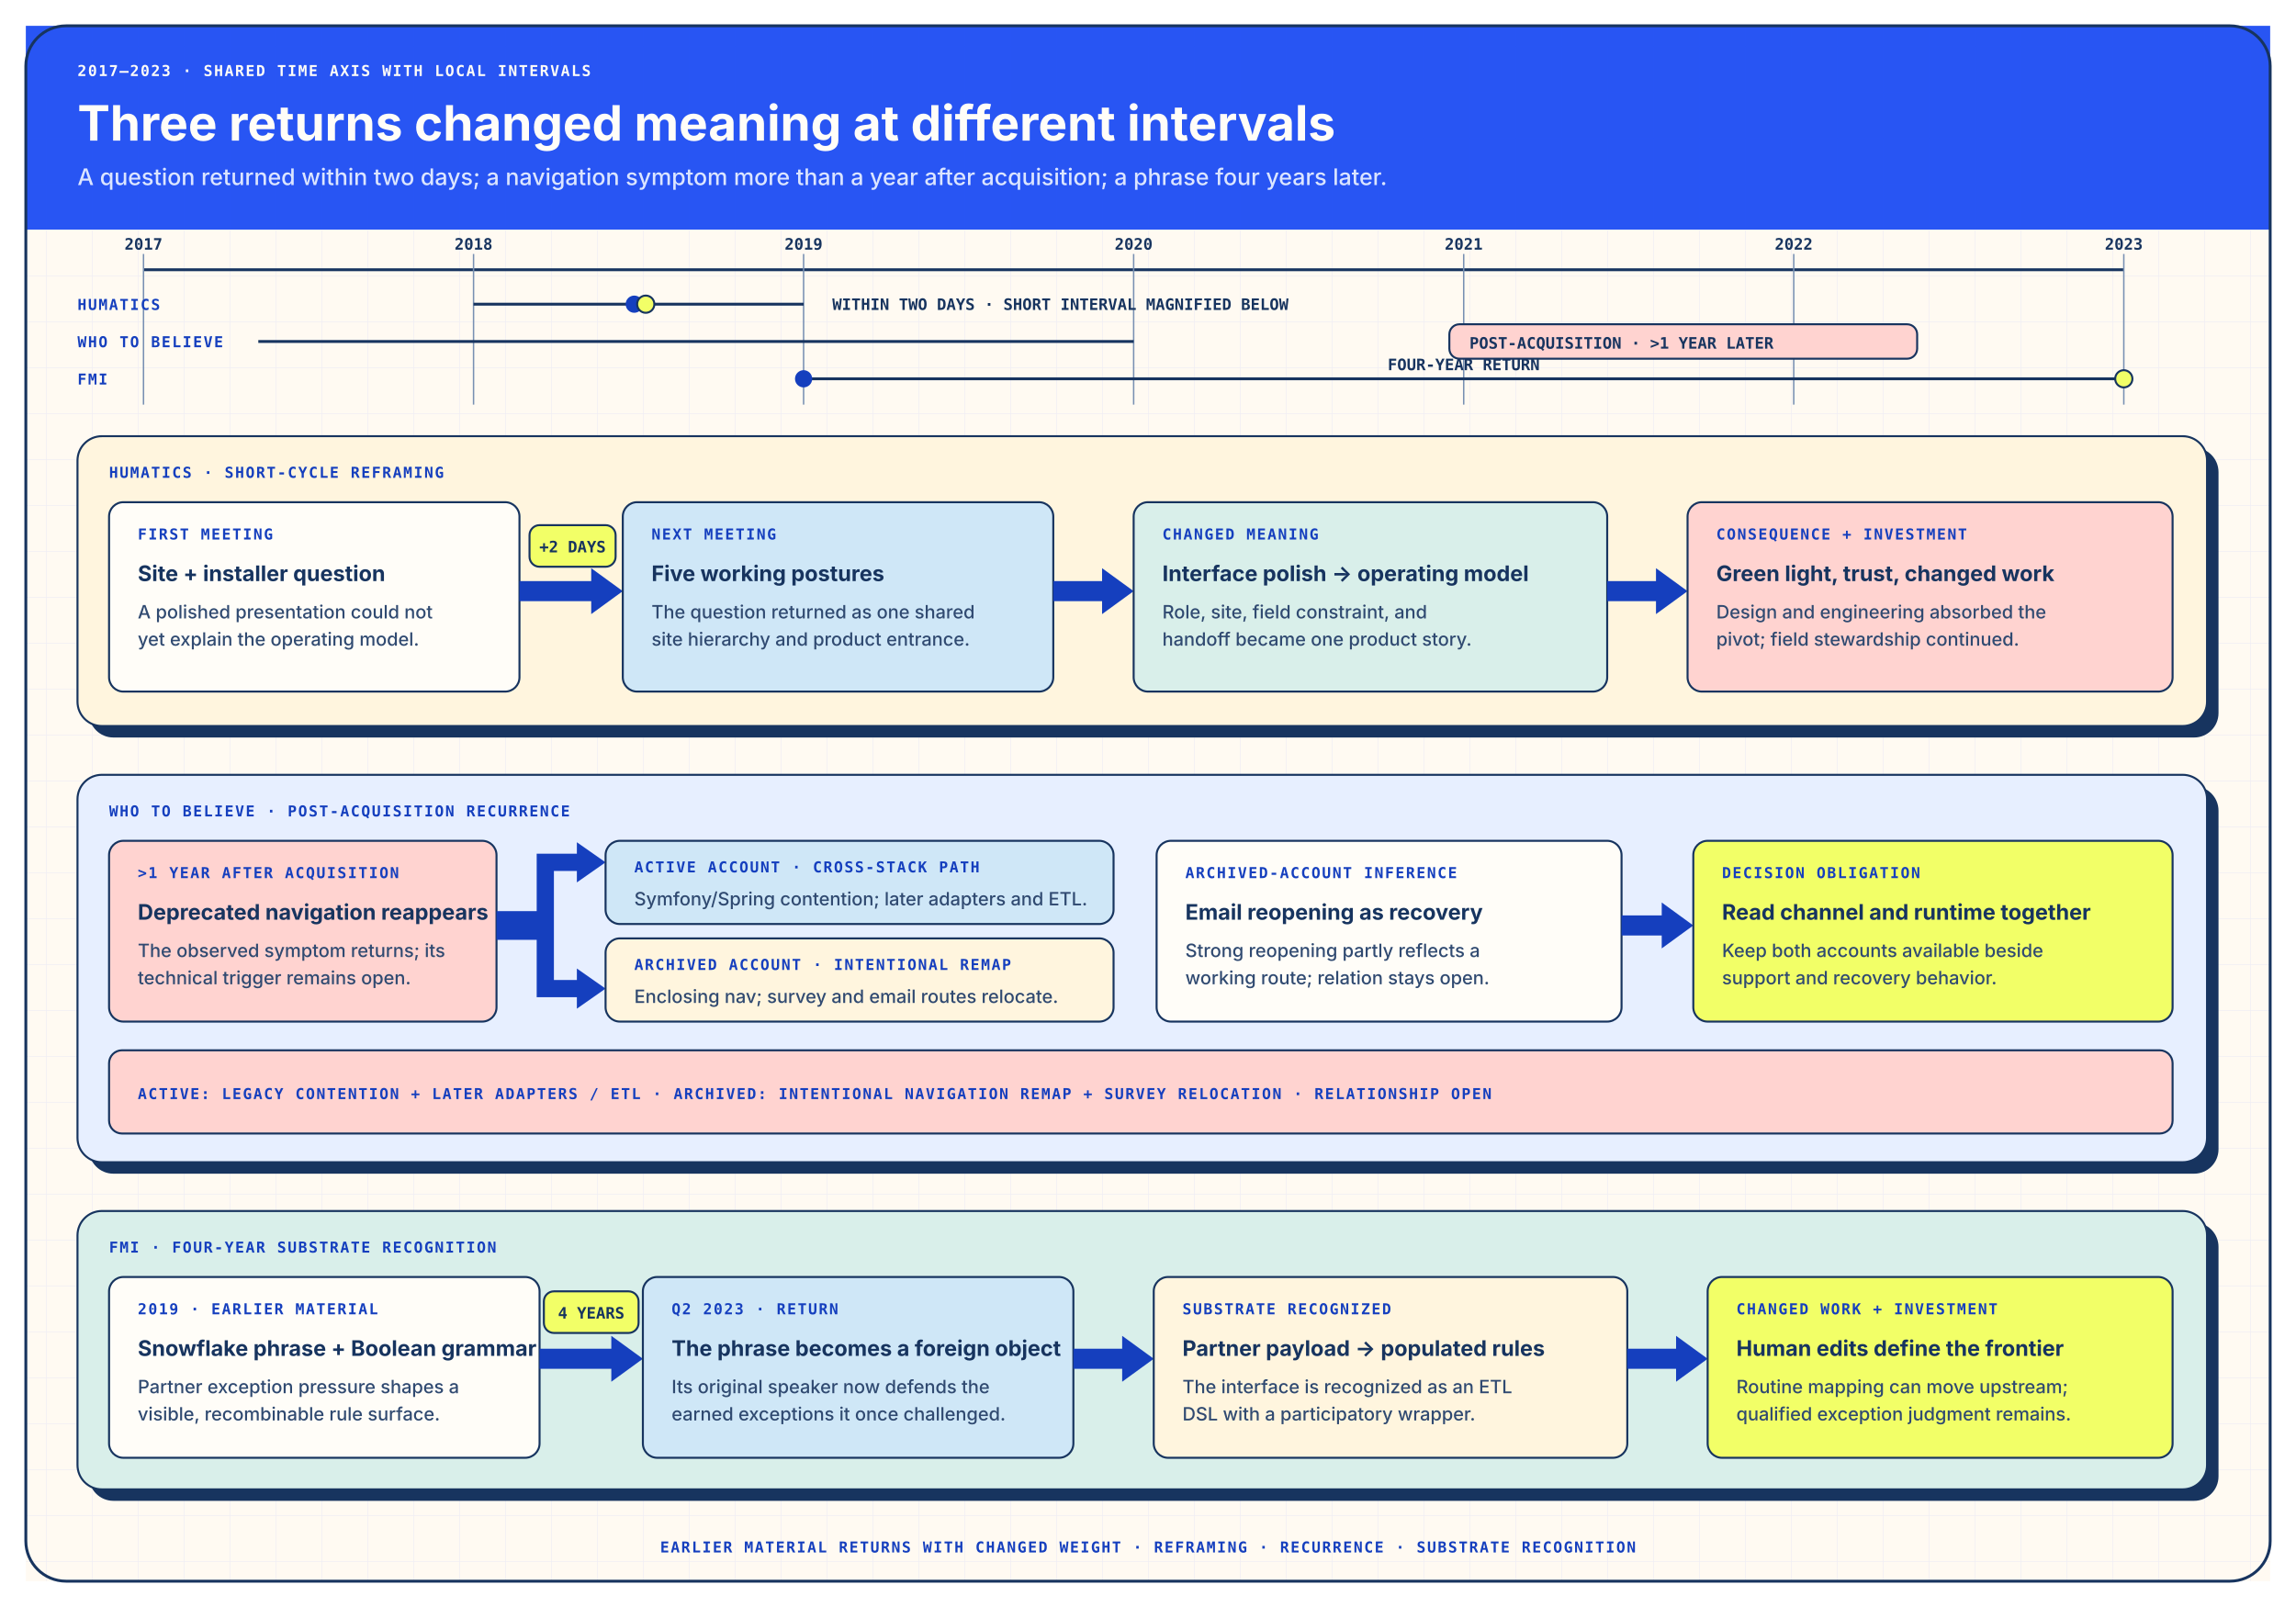
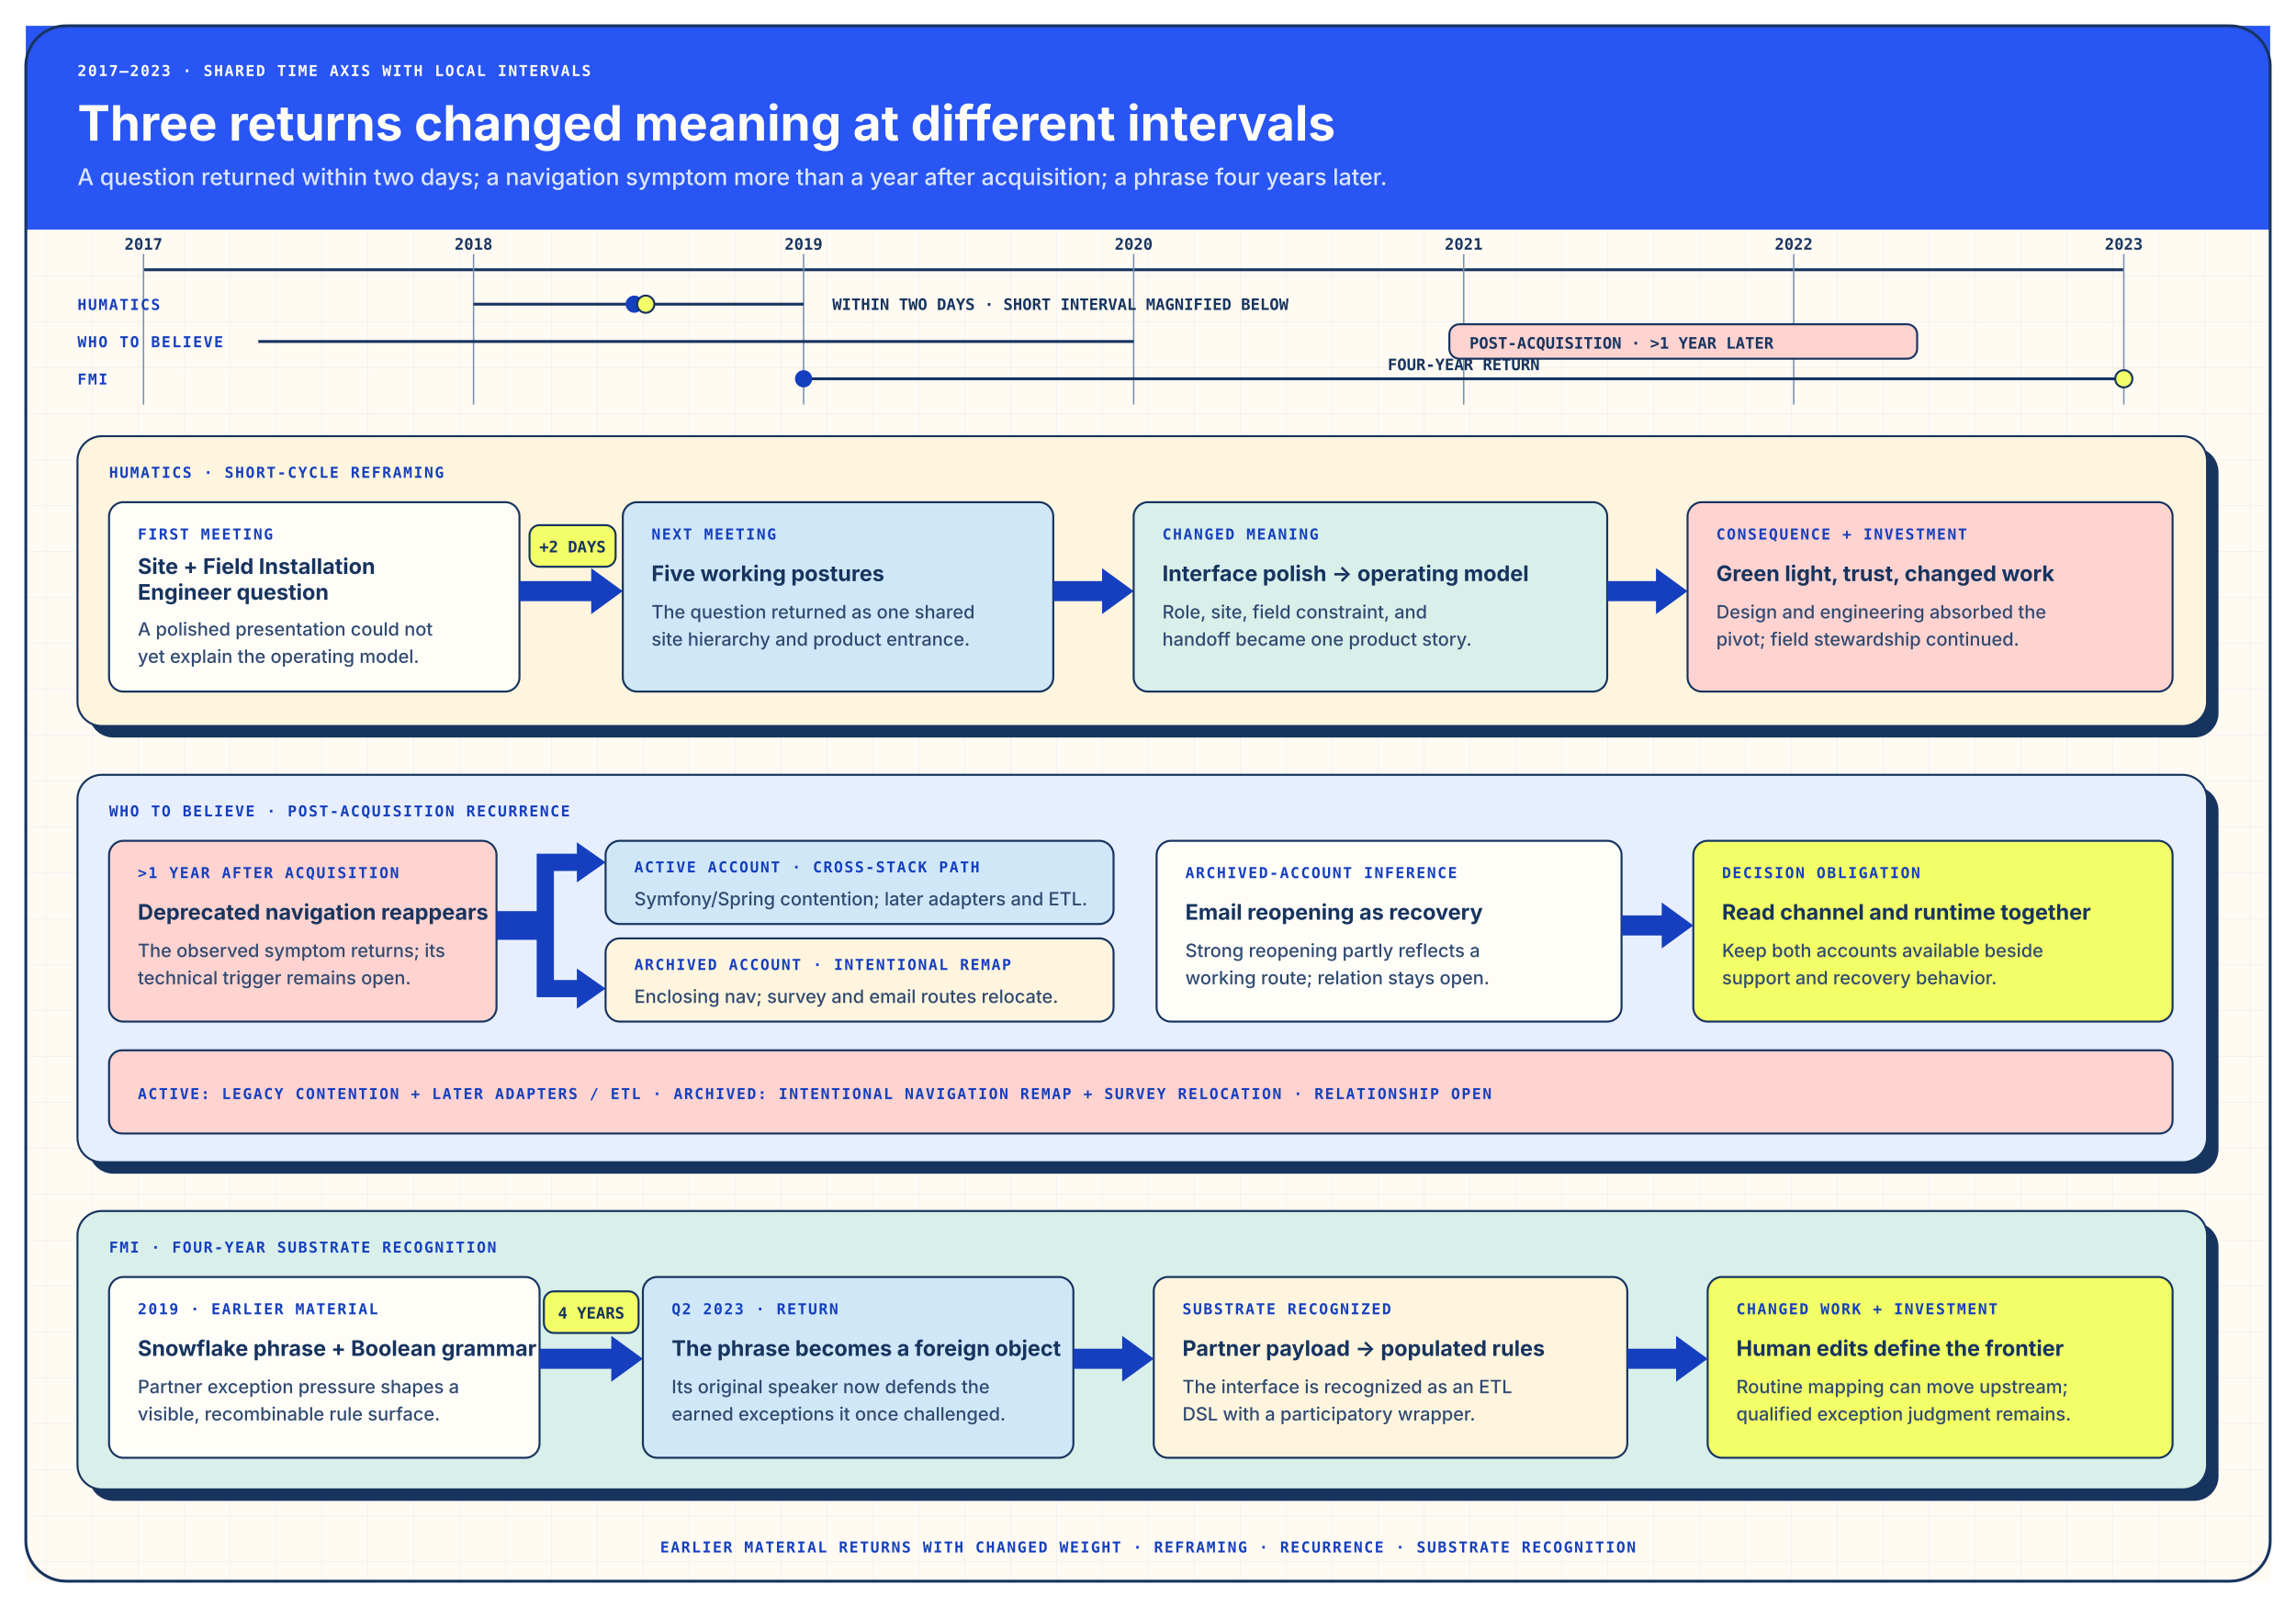
<svg xmlns="http://www.w3.org/2000/svg" width="1600" height="1120" viewBox="0 0 1600 1120" role="img" aria-labelledby="return-motion-title return-motion-desc">
  <defs>
    <pattern id="return-grid" width="32" height="32" patternUnits="userSpaceOnUse">
      <path d="M32 0H0V32" fill="none" stroke="#2855f3" stroke-opacity=".07" />
    </pattern>
    <style>
      .field{fill:#fffaf2}.panel{fill:#fffdf8}.cream{fill:#fff5de}.powder{fill:#cfe7f7}.sea{fill:#d9efea}.blush{fill:#ffd3d0}.pale{fill:#e7efff}.acid{fill:#f2ff67}.coral{fill:#fa7065}.cobalt{fill:#2855f3}.deep{fill:#153fbe}.ink-fill{fill:#17345f}.shadow{fill:#17345f}.outline{stroke:#17345f;stroke-width:2;fill:none}.soft{stroke:#17345f;stroke-width:1.4}.axis{stroke:#17345f;stroke-width:2}.guide{stroke:#7890b2;stroke-width:1}.title{font:700 34px/1.1 system-ui,-apple-system,BlinkMacSystemFont,"Segoe UI",sans-serif;fill:#fffdf8}.subtitle{font:500 16px/1.35 system-ui,-apple-system,BlinkMacSystemFont,"Segoe UI",sans-serif;fill:#dbe5ff}.lane-title{font:750 18px/1.2 system-ui,-apple-system,BlinkMacSystemFont,"Segoe UI",sans-serif;fill:#17345f}.card-title{font:700 15px/1.25 system-ui,-apple-system,BlinkMacSystemFont,"Segoe UI",sans-serif;fill:#17345f}.body{font:500 12.8px/1.4 system-ui,-apple-system,BlinkMacSystemFont,"Segoe UI",sans-serif;fill:#304a71}.micro{font:750 10.5px/1.2 ui-monospace,SFMono-Regular,Menlo,Consolas,monospace;letter-spacing:1px;fill:#153fbe}.micro-on{font:750 10.5px/1.2 ui-monospace,SFMono-Regular,Menlo,Consolas,monospace;letter-spacing:1px;fill:#fffdf8}.year{font:700 11px/1.2 ui-monospace,SFMono-Regular,Menlo,Consolas,monospace;fill:#17345f}.note{font:650 13px/1.35 system-ui,-apple-system,BlinkMacSystemFont,"Segoe UI",sans-serif;fill:#17345f}
    </style>
  </defs>
  <g aria-hidden="true">
    <rect class="field" x="18" y="18" width="1564" height="1084" />
    <rect x="18" y="18" width="1564" height="1084" fill="url(#return-grid)" />
    <rect class="cobalt" x="18" y="18" width="1564" height="142" />
    <rect x="18" y="18" width="1564" height="142" fill="url(#return-grid)" />
  </g>
  <rect class="outline" x="18" y="18" width="1564" height="1084" rx="28" />
  <g role="group" aria-labelledby="return-heading">
    <text class="micro-on" x="54" y="53">2017–2023 · SHARED TIME AXIS WITH LOCAL INTERVALS</text>
    <text class="title" x="54" y="98">Three returns changed meaning at different intervals</text>
    <text class="subtitle" x="54" y="129">A question returned within two days; a navigation symptom more than a year after acquisition; a phrase four years later.</text>
  </g>
  <g role="group" aria-labelledby="shared-time-title">
    <line class="axis" x1="100" y1="188" x2="1480" y2="188" />
    <g aria-hidden="true">
      <line class="guide" x1="100" y1="177" x2="100" y2="282" />
      <line class="guide" x1="330" y1="177" x2="330" y2="282" />
      <line class="guide" x1="560" y1="177" x2="560" y2="282" />
      <line class="guide" x1="790" y1="177" x2="790" y2="282" />
      <line class="guide" x1="1020" y1="177" x2="1020" y2="282" />
      <line class="guide" x1="1250" y1="177" x2="1250" y2="282" />
      <line class="guide" x1="1480" y1="177" x2="1480" y2="282" />
    </g>
    <text class="year" x="100" y="174" text-anchor="middle">2017</text>
    <text class="year" x="330" y="174" text-anchor="middle">2018</text>
    <text class="year" x="560" y="174" text-anchor="middle">2019</text>
    <text class="year" x="790" y="174" text-anchor="middle">2020</text>
    <text class="year" x="1020" y="174" text-anchor="middle">2021</text>
    <text class="year" x="1250" y="174" text-anchor="middle">2022</text>
    <text class="year" x="1480" y="174" text-anchor="middle">2023</text>
    <text class="micro" x="54" y="216">HUMATICS</text>
    <line class="axis" x1="330" y1="212" x2="560" y2="212" />
    <circle class="deep" cx="442" cy="212" r="6" />
    <circle class="acid soft" cx="450" cy="212" r="6" />
    <text class="year" x="580" y="216">WITHIN TWO DAYS · SHORT INTERVAL MAGNIFIED BELOW</text>
    <text class="micro" x="54" y="242">WHO TO BELIEVE</text>
    <line class="axis" x1="180" y1="238" x2="790" y2="238" />
    <rect class="blush soft" x="1010" y="226" width="326" height="24" rx="7" />
    <text class="year" x="1024" y="243">POST-ACQUISITION · &gt;1 YEAR LATER</text>
    <text class="micro" x="54" y="268">FMI</text>
    <line class="axis" x1="560" y1="264" x2="1480" y2="264" />
    <circle class="deep" cx="560" cy="264" r="6" />
    <circle class="acid soft" cx="1480" cy="264" r="6" />
    <text class="year" x="1020" y="258" text-anchor="middle">FOUR-YEAR RETURN</text>
  </g>
  <g role="group" aria-labelledby="humatics-return-title">
    <rect class="shadow" x="62" y="312" width="1484" height="202" rx="17" />
    <rect class="cream soft" x="54" y="304" width="1484" height="202" rx="17" />
    <text class="micro" x="76" y="333">HUMATICS · SHORT-CYCLE REFRAMING</text>
    <rect class="panel soft" x="76" y="350" width="286" height="132" rx="10" />
    <text class="micro" x="96" y="376">FIRST MEETING</text>
-     <text class="card-title" x="96" y="405">Site + installer question</text>
-     <text class="body" x="96" y="431">
+     <text class="card-title" x="96" y="400">
+       <tspan x="96">Site + Field Installation</tspan>
+       <tspan x="96" dy="18">Engineer question</tspan>
+     </text>
+     <text class="body" x="96" y="443">
      <tspan x="96">A polished presentation could not</tspan>
      <tspan x="96" dy="19">yet explain the operating model.</tspan>
    </text>
    <path class="deep" aria-hidden="true" d="M362 405h50v-9l22 16-22 16v-9h-50z" />
    <rect class="acid soft" x="369" y="366" width="60" height="29" rx="7" />
    <text class="year" x="399" y="385" text-anchor="middle">+2 DAYS</text>
    <rect class="powder soft" x="434" y="350" width="300" height="132" rx="10" />
    <text class="micro" x="454" y="376">NEXT MEETING</text>
    <text class="card-title" x="454" y="405">Five working postures</text>
    <text class="body" x="454" y="431">
      <tspan x="454">The question returned as one shared</tspan>
      <tspan x="454" dy="19">site hierarchy and product entrance.</tspan>
    </text>
    <path class="deep" aria-hidden="true" d="M734 405h34v-9l22 16-22 16v-9h-34z" />
    <rect class="sea soft" x="790" y="350" width="330" height="132" rx="10" />
    <text class="micro" x="810" y="376">CHANGED MEANING</text>
    <text class="card-title" x="810" y="405">Interface polish → operating model</text>
    <text class="body" x="810" y="431">
      <tspan x="810">Role, site, field constraint, and</tspan>
      <tspan x="810" dy="19">handoff became one product story.</tspan>
    </text>
    <path class="deep" aria-hidden="true" d="M1120 405h34v-9l22 16-22 16v-9h-34z" />
    <rect class="blush soft" x="1176" y="350" width="338" height="132" rx="10" />
    <text class="micro" x="1196" y="376">CONSEQUENCE + INVESTMENT</text>
    <text class="card-title" x="1196" y="405">Green light, trust, changed work</text>
    <text class="body" x="1196" y="431">
      <tspan x="1196">Design and engineering absorbed the</tspan>
      <tspan x="1196" dy="19">pivot; field stewardship continued.</tspan>
    </text>
  </g>
  <g role="group" aria-labelledby="wtb-return-title">
    <rect class="shadow" x="62" y="548" width="1484" height="270" rx="17" />
    <rect class="pale soft" x="54" y="540" width="1484" height="270" rx="17" />
    <text class="micro" x="76" y="569">WHO TO BELIEVE · POST-ACQUISITION RECURRENCE</text>
    <rect class="blush soft" x="76" y="586" width="270" height="126" rx="10" />
    <text class="micro" x="96" y="612">&gt;1 YEAR AFTER ACQUISITION</text>
    <text class="card-title" x="96" y="641">Deprecated navigation reappears</text>
    <text class="body" x="96" y="667">
      <tspan x="96">The observed symptom returns; its</tspan>
      <tspan x="96" dy="19">technical trigger remains open.</tspan>
    </text>
    <path class="deep" aria-hidden="true" d="M346 635h28v-40h28v-8l20 14-20 14v-8h-16v76h16v-8l20 14-20 14v-8h-28v-40h-28z" />
    <rect class="powder soft" x="422" y="586" width="354" height="58" rx="10" />
    <text class="micro" x="442" y="608">ACTIVE ACCOUNT · CROSS-STACK PATH</text>
    <text class="body" x="442" y="631">Symfony/Spring contention; later adapters and ETL.</text>
    <rect class="cream soft" x="422" y="654" width="354" height="58" rx="10" />
    <text class="micro" x="442" y="676">ARCHIVED ACCOUNT · INTENTIONAL REMAP</text>
    <text class="body" x="442" y="699">Enclosing nav; survey and email routes relocate.</text>
    <rect class="panel soft" x="806" y="586" width="324" height="126" rx="10" />
    <text class="micro" x="826" y="612">ARCHIVED-ACCOUNT INFERENCE</text>
    <text class="card-title" x="826" y="641">Email reopening as recovery</text>
    <text class="body" x="826" y="667">
      <tspan x="826">Strong reopening partly reflects a</tspan>
      <tspan x="826" dy="19">working route; relation stays open.</tspan>
    </text>
    <path class="deep" aria-hidden="true" d="M1130 638h28v-9l22 16-22 16v-9h-28z" />
    <rect class="acid soft" x="1180" y="586" width="334" height="126" rx="10" />
    <text class="micro" x="1200" y="612">DECISION OBLIGATION</text>
    <text class="card-title" x="1200" y="641">Read channel and runtime together</text>
    <text class="body" x="1200" y="667">
      <tspan x="1200">Keep both accounts available beside</tspan>
      <tspan x="1200" dy="19">support and recovery behavior.</tspan>
    </text>
    <rect class="blush soft" x="76" y="732" width="1438" height="58" rx="9" />
    <text class="micro" x="96" y="766">ACTIVE: LEGACY CONTENTION + LATER ADAPTERS / ETL · ARCHIVED: INTENTIONAL NAVIGATION REMAP + SURVEY RELOCATION · RELATIONSHIP OPEN</text>
  </g>
  <g role="group" aria-labelledby="fmi-return-title">
    <rect class="shadow" x="62" y="852" width="1484" height="194" rx="17" />
    <rect class="sea soft" x="54" y="844" width="1484" height="194" rx="17" />
    <text class="micro" x="76" y="873">FMI · FOUR-YEAR SUBSTRATE RECOGNITION</text>
    <rect class="panel soft" x="76" y="890" width="300" height="126" rx="10" />
    <text class="micro" x="96" y="916">2019 · EARLIER MATERIAL</text>
    <text class="card-title" x="96" y="945">Snowflake phrase + Boolean grammar</text>
    <text class="body" x="96" y="971">
      <tspan x="96">Partner exception pressure shapes a</tspan>
      <tspan x="96" dy="19">visible, recombinable rule surface.</tspan>
    </text>
    <path class="deep" aria-hidden="true" d="M376 940h50v-9l22 16-22 16v-9h-50z" />
    <rect class="acid soft" x="379" y="900" width="66" height="29" rx="7" />
    <text class="year" x="412" y="919" text-anchor="middle">4 YEARS</text>
    <rect class="powder soft" x="448" y="890" width="300" height="126" rx="10" />
    <text class="micro" x="468" y="916">Q2 2023 · RETURN</text>
    <text class="card-title" x="468" y="945">The phrase becomes a foreign object</text>
    <text class="body" x="468" y="971">
      <tspan x="468">Its original speaker now defends the</tspan>
      <tspan x="468" dy="19">earned exceptions it once challenged.</tspan>
    </text>
    <path class="deep" aria-hidden="true" d="M748 940h34v-9l22 16-22 16v-9h-34z" />
    <rect class="cream soft" x="804" y="890" width="330" height="126" rx="10" />
    <text class="micro" x="824" y="916">SUBSTRATE RECOGNIZED</text>
    <text class="card-title" x="824" y="945">Partner payload → populated rules</text>
    <text class="body" x="824" y="971">
      <tspan x="824">The interface is recognized as an ETL</tspan>
      <tspan x="824" dy="19">DSL with a participatory wrapper.</tspan>
    </text>
    <path class="deep" aria-hidden="true" d="M1134 940h34v-9l22 16-22 16v-9h-34z" />
    <rect class="acid soft" x="1190" y="890" width="324" height="126" rx="10" />
    <text class="micro" x="1210" y="916">CHANGED WORK + INVESTMENT</text>
    <text class="card-title" x="1210" y="945">Human edits define the frontier</text>
    <text class="body" x="1210" y="971">
      <tspan x="1210">Routine mapping can move upstream;</tspan>
      <tspan x="1210" dy="19">qualified exception judgment remains.</tspan>
    </text>
  </g>
  <text class="micro" x="800" y="1082" text-anchor="middle">EARLIER MATERIAL RETURNS WITH CHANGED WEIGHT · REFRAMING · RECURRENCE · SUBSTRATE RECOGNITION</text>
</svg>
